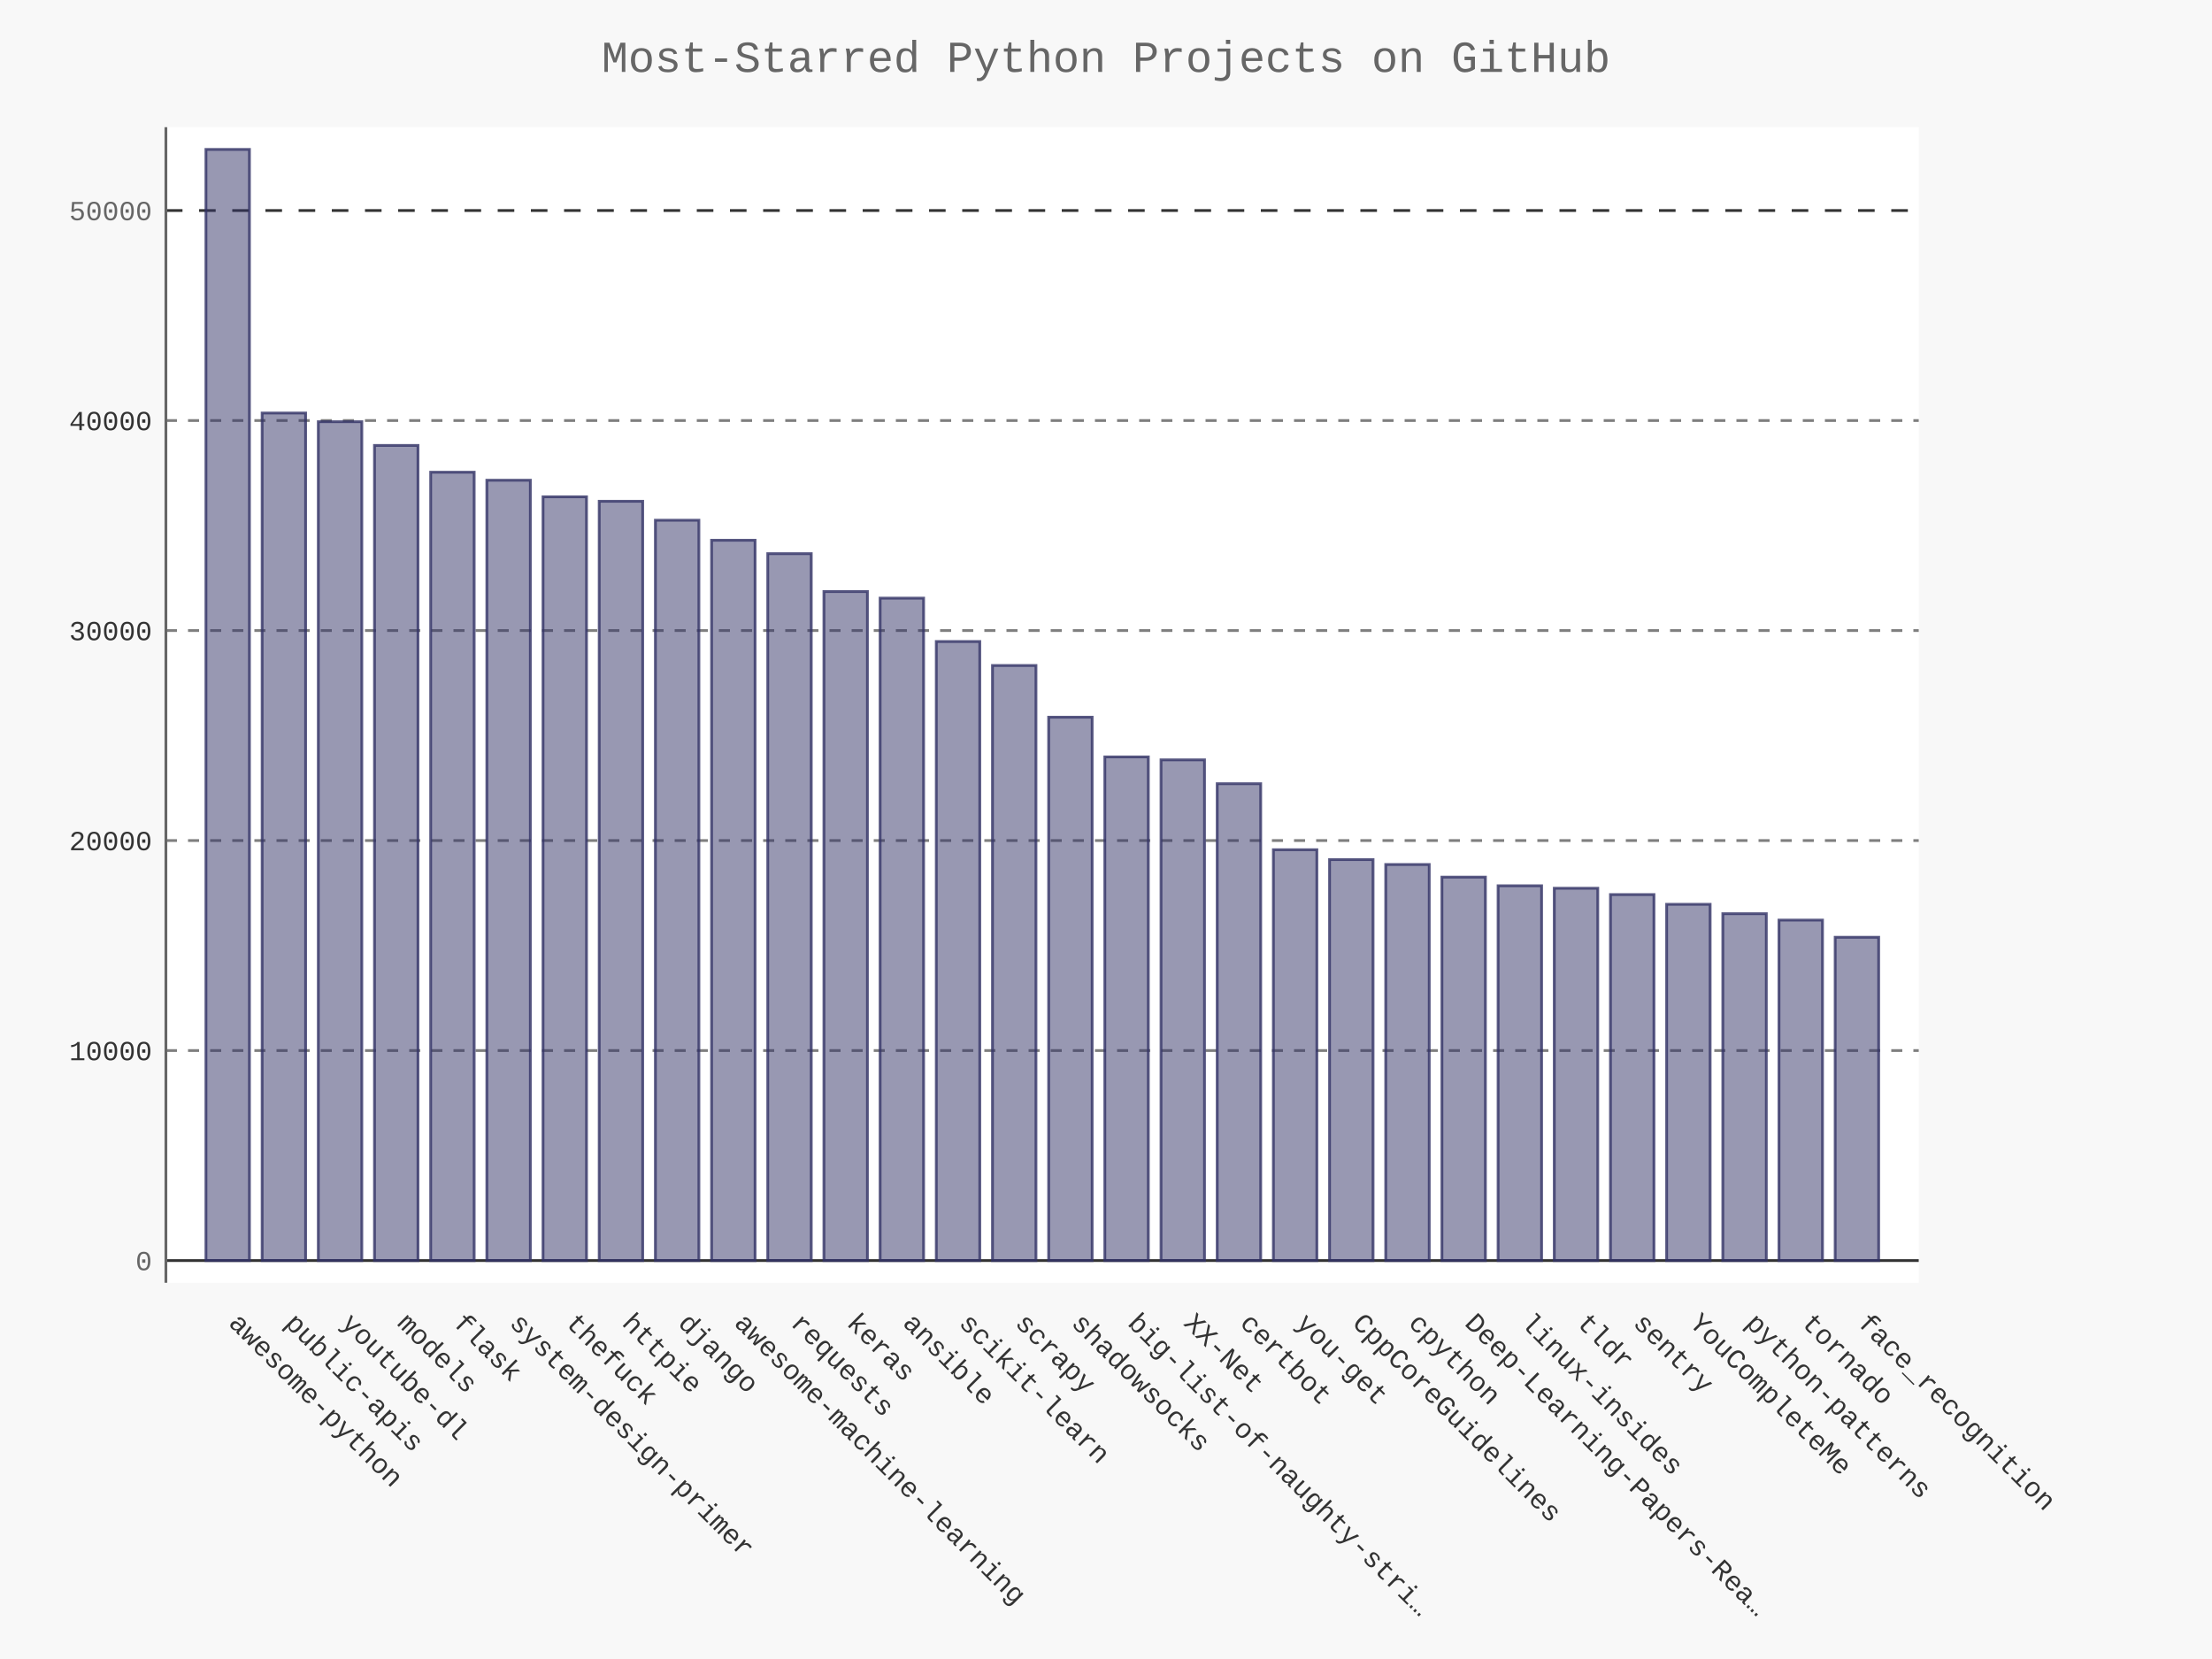
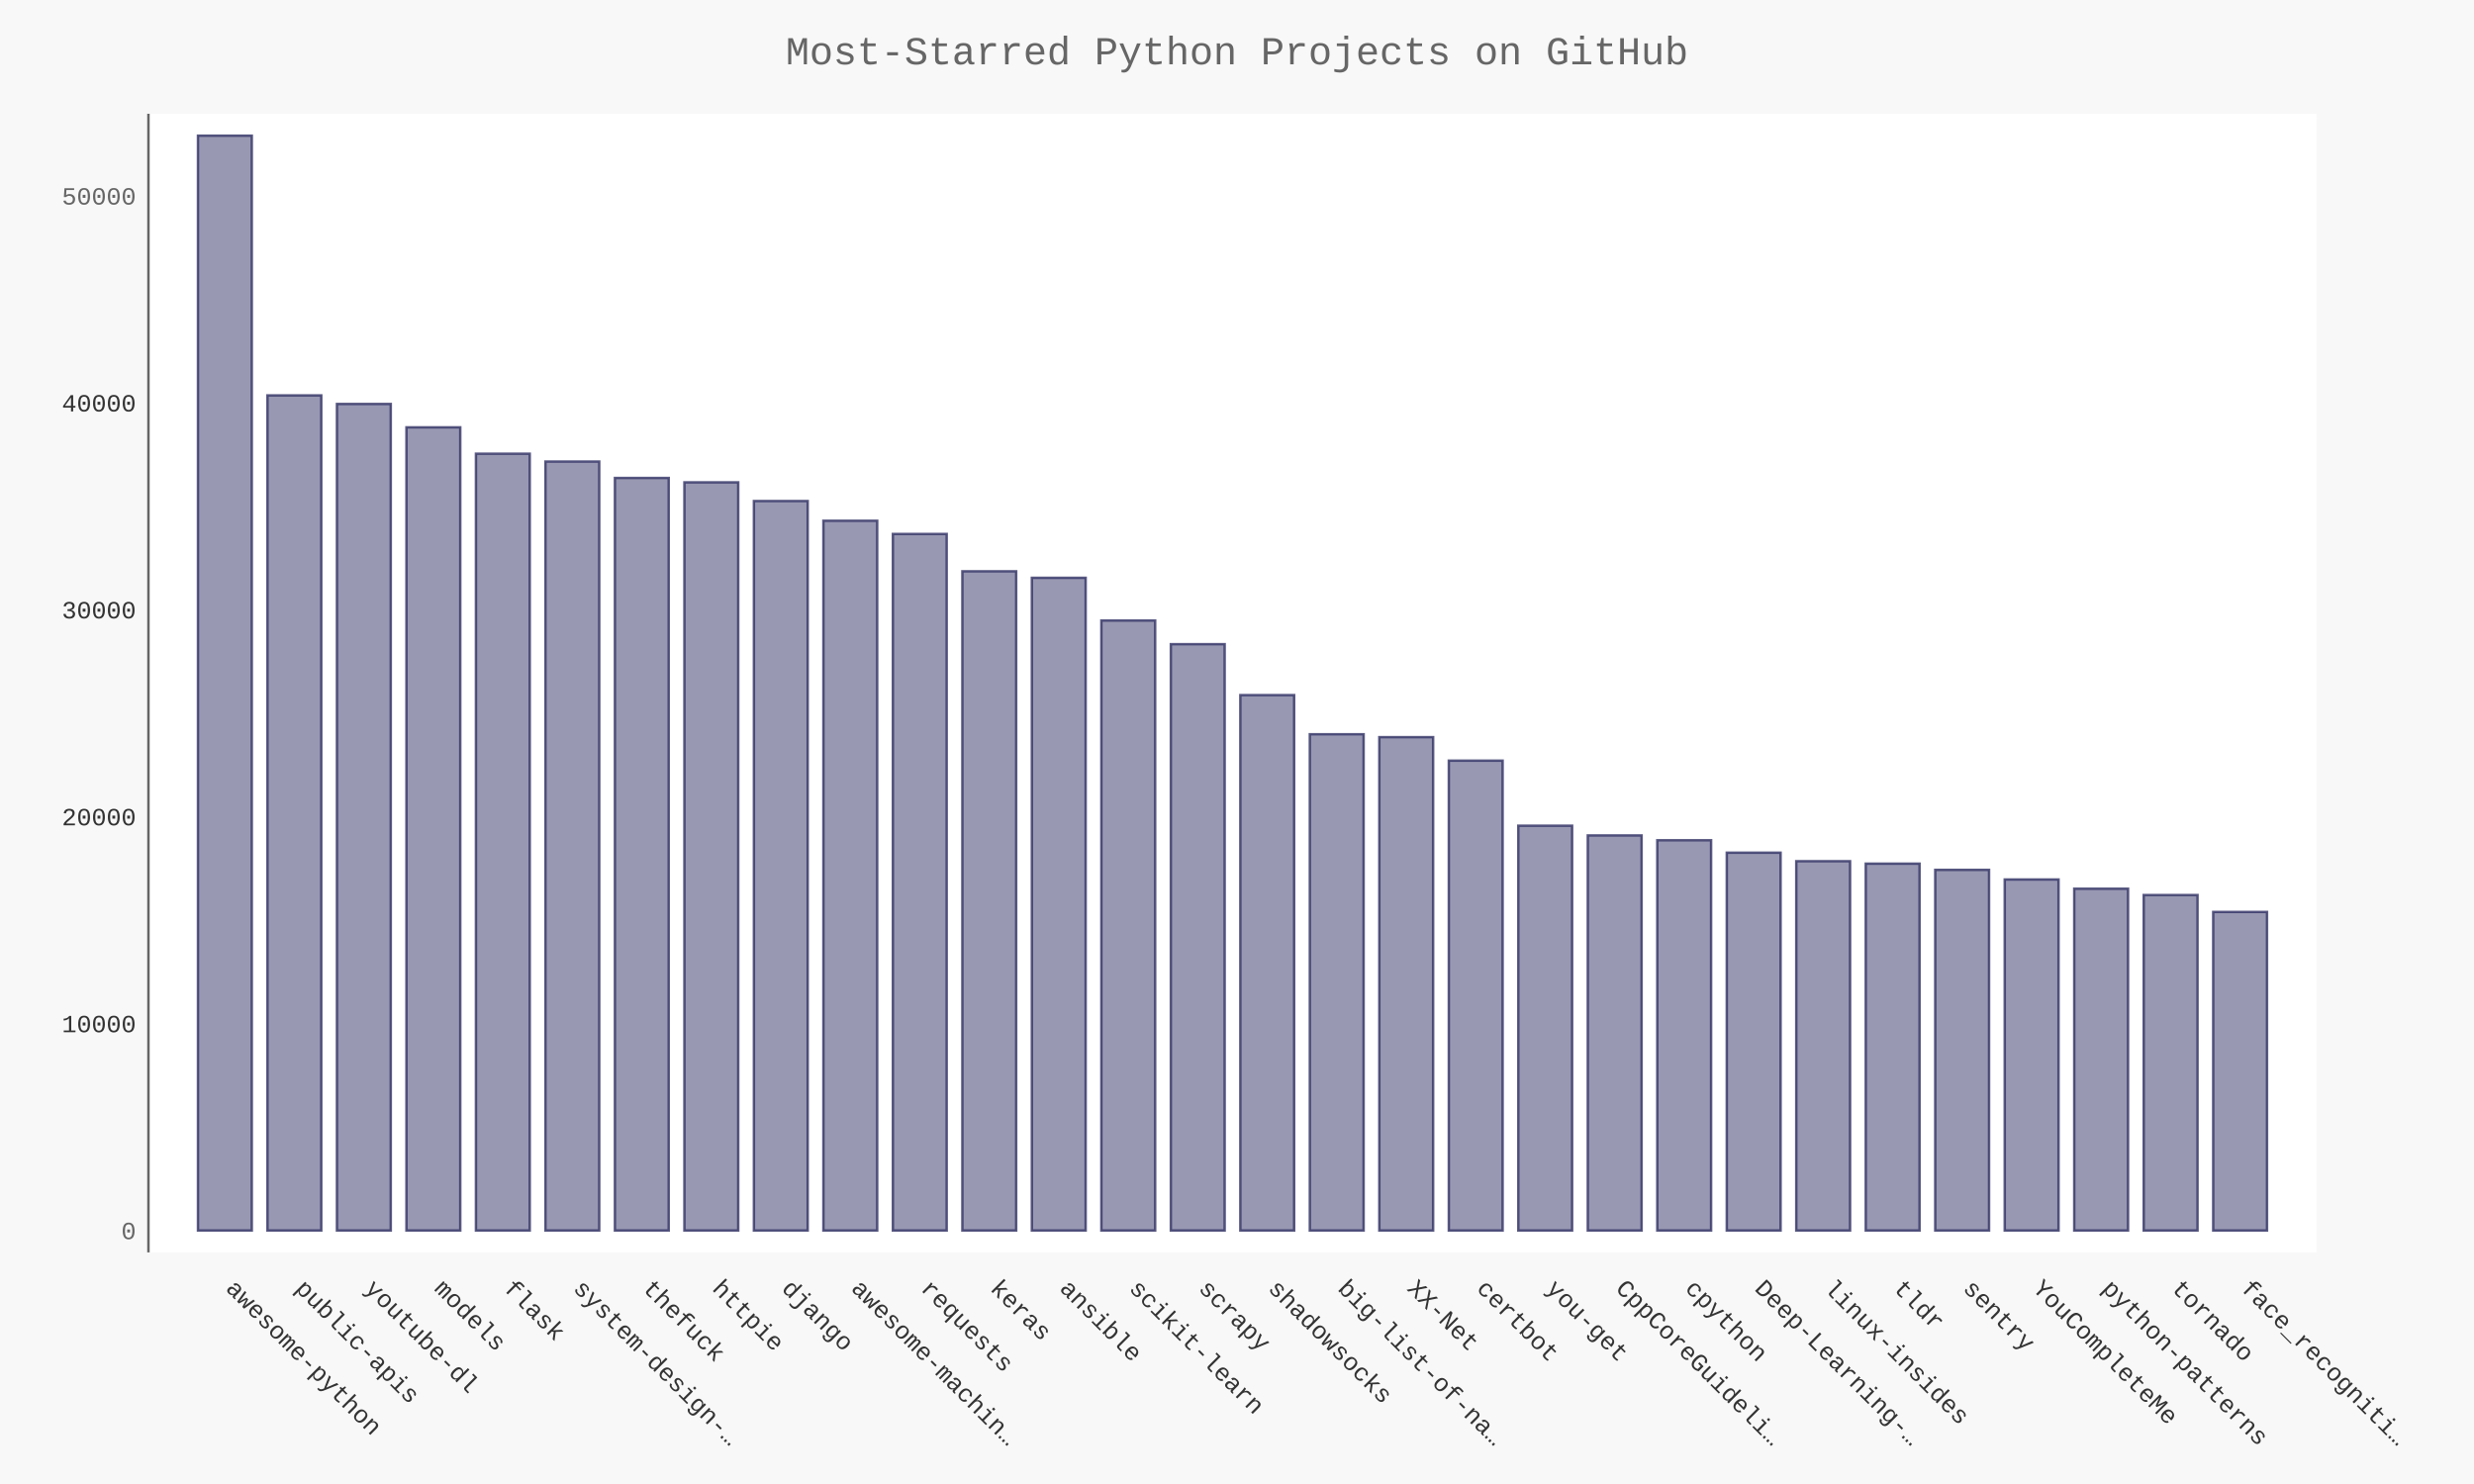
- <svg xmlns="http://www.w3.org/2000/svg" id="chart-bf0517e0-2f0f-4b9e-8b47-0c73efdfda86" class="pygal-chart" viewBox="0 0 800 600">
+ <svg xmlns="http://www.w3.org/2000/svg" id="chart-67d163b1-3306-4ac9-bd37-0bb6744b6de5" class="pygal-chart" viewBox="0 0 1000 600">
  <defs>
-     <style type="text/css">#chart-bf0517e0-2f0f-4b9e-8b47-0c73efdfda86{-webkit-user-select:none;-webkit-font-smoothing:antialiased;font-family:Consolas,"Liberation Mono",Menlo,Courier,monospace}#chart-bf0517e0-2f0f-4b9e-8b47-0c73efdfda86 .title{font-family:Consolas,"Liberation Mono",Menlo,Courier,monospace;font-size:16px}#chart-bf0517e0-2f0f-4b9e-8b47-0c73efdfda86 .legends .legend text{font-family:Consolas,"Liberation Mono",Menlo,Courier,monospace;font-size:14px}#chart-bf0517e0-2f0f-4b9e-8b47-0c73efdfda86 .axis text{font-family:Consolas,"Liberation Mono",Menlo,Courier,monospace;font-size:10px}#chart-bf0517e0-2f0f-4b9e-8b47-0c73efdfda86 .axis text.major{font-family:Consolas,"Liberation Mono",Menlo,Courier,monospace;font-size:10px}#chart-bf0517e0-2f0f-4b9e-8b47-0c73efdfda86 .text-overlay text.value{font-family:Consolas,"Liberation Mono",Menlo,Courier,monospace;font-size:16px}#chart-bf0517e0-2f0f-4b9e-8b47-0c73efdfda86 .text-overlay text.label{font-family:Consolas,"Liberation Mono",Menlo,Courier,monospace;font-size:10px}#chart-bf0517e0-2f0f-4b9e-8b47-0c73efdfda86 .tooltip{font-family:Consolas,"Liberation Mono",Menlo,Courier,monospace;font-size:14px}#chart-bf0517e0-2f0f-4b9e-8b47-0c73efdfda86 text.no_data{font-family:Consolas,"Liberation Mono",Menlo,Courier,monospace;font-size:64px}
- #chart-bf0517e0-2f0f-4b9e-8b47-0c73efdfda86{background-color:#f8f8f8}#chart-bf0517e0-2f0f-4b9e-8b47-0c73efdfda86 path,#chart-bf0517e0-2f0f-4b9e-8b47-0c73efdfda86 line,#chart-bf0517e0-2f0f-4b9e-8b47-0c73efdfda86 rect,#chart-bf0517e0-2f0f-4b9e-8b47-0c73efdfda86 circle{-webkit-transition:250ms ease-in;-moz-transition:250ms ease-in;transition:250ms ease-in}#chart-bf0517e0-2f0f-4b9e-8b47-0c73efdfda86 .graph &gt; .background{fill:#f8f8f8}#chart-bf0517e0-2f0f-4b9e-8b47-0c73efdfda86 .plot &gt; .background{fill:#ffffff}#chart-bf0517e0-2f0f-4b9e-8b47-0c73efdfda86 .graph{fill:#333}#chart-bf0517e0-2f0f-4b9e-8b47-0c73efdfda86 text.no_data{fill:#666}#chart-bf0517e0-2f0f-4b9e-8b47-0c73efdfda86 .title{fill:#666}#chart-bf0517e0-2f0f-4b9e-8b47-0c73efdfda86 .legends .legend text{fill:#333}#chart-bf0517e0-2f0f-4b9e-8b47-0c73efdfda86 .legends .legend:hover text{fill:#666}#chart-bf0517e0-2f0f-4b9e-8b47-0c73efdfda86 .axis .line{stroke:#666}#chart-bf0517e0-2f0f-4b9e-8b47-0c73efdfda86 .axis .guide.line{stroke:rgba(0,0,0,0.5)}#chart-bf0517e0-2f0f-4b9e-8b47-0c73efdfda86 .axis .major.line{stroke:#333}#chart-bf0517e0-2f0f-4b9e-8b47-0c73efdfda86 .axis text.major{fill:#666}#chart-bf0517e0-2f0f-4b9e-8b47-0c73efdfda86 .axis.y .guides:hover .guide.line,#chart-bf0517e0-2f0f-4b9e-8b47-0c73efdfda86 .line-graph .axis.x .guides:hover .guide.line,#chart-bf0517e0-2f0f-4b9e-8b47-0c73efdfda86 .stackedline-graph .axis.x .guides:hover .guide.line,#chart-bf0517e0-2f0f-4b9e-8b47-0c73efdfda86 .xy-graph .axis.x .guides:hover .guide.line{stroke:#666}#chart-bf0517e0-2f0f-4b9e-8b47-0c73efdfda86 .axis .guides:hover text{fill:#666}#chart-bf0517e0-2f0f-4b9e-8b47-0c73efdfda86 .reactive{fill-opacity:.5;stroke-opacity:.8}#chart-bf0517e0-2f0f-4b9e-8b47-0c73efdfda86 .ci{stroke:#333}#chart-bf0517e0-2f0f-4b9e-8b47-0c73efdfda86 .reactive.active,#chart-bf0517e0-2f0f-4b9e-8b47-0c73efdfda86 .active .reactive{fill-opacity:.9;stroke-opacity:.9;stroke-width:4}#chart-bf0517e0-2f0f-4b9e-8b47-0c73efdfda86 .ci .reactive.active{stroke-width:1.5}#chart-bf0517e0-2f0f-4b9e-8b47-0c73efdfda86 .series text{fill:#666}#chart-bf0517e0-2f0f-4b9e-8b47-0c73efdfda86 .tooltip rect{fill:#ffffff;stroke:#666;-webkit-transition:opacity 250ms ease-in;-moz-transition:opacity 250ms ease-in;transition:opacity 250ms ease-in}#chart-bf0517e0-2f0f-4b9e-8b47-0c73efdfda86 .tooltip .label{fill:#333}#chart-bf0517e0-2f0f-4b9e-8b47-0c73efdfda86 .tooltip .label{fill:#333}#chart-bf0517e0-2f0f-4b9e-8b47-0c73efdfda86 .tooltip .legend{font-size:.8em;fill:rgba(0,0,0,0.5)}#chart-bf0517e0-2f0f-4b9e-8b47-0c73efdfda86 .tooltip .x_label{font-size:.6em;fill:#666}#chart-bf0517e0-2f0f-4b9e-8b47-0c73efdfda86 .tooltip .xlink{font-size:.5em;text-decoration:underline}#chart-bf0517e0-2f0f-4b9e-8b47-0c73efdfda86 .tooltip .value{font-size:1.5em}#chart-bf0517e0-2f0f-4b9e-8b47-0c73efdfda86 .bound{font-size:.5em}#chart-bf0517e0-2f0f-4b9e-8b47-0c73efdfda86 .max-value{font-size:.75em;fill:rgba(0,0,0,0.5)}#chart-bf0517e0-2f0f-4b9e-8b47-0c73efdfda86 .map-element{fill:#ffffff;stroke:rgba(0,0,0,0.5) !important}#chart-bf0517e0-2f0f-4b9e-8b47-0c73efdfda86 .map-element .reactive{fill-opacity:inherit;stroke-opacity:inherit}#chart-bf0517e0-2f0f-4b9e-8b47-0c73efdfda86 .color-0,#chart-bf0517e0-2f0f-4b9e-8b47-0c73efdfda86 .color-0 a:visited{stroke:#333366;fill:#333366}#chart-bf0517e0-2f0f-4b9e-8b47-0c73efdfda86 .text-overlay .color-0 text{fill:black}
- #chart-bf0517e0-2f0f-4b9e-8b47-0c73efdfda86 text.no_data{text-anchor:middle}#chart-bf0517e0-2f0f-4b9e-8b47-0c73efdfda86 .guide.line{fill:none}#chart-bf0517e0-2f0f-4b9e-8b47-0c73efdfda86 .centered{text-anchor:middle}#chart-bf0517e0-2f0f-4b9e-8b47-0c73efdfda86 .title{text-anchor:middle}#chart-bf0517e0-2f0f-4b9e-8b47-0c73efdfda86 .legends .legend text{fill-opacity:1}#chart-bf0517e0-2f0f-4b9e-8b47-0c73efdfda86 .axis.x text{text-anchor:middle}#chart-bf0517e0-2f0f-4b9e-8b47-0c73efdfda86 .axis.x:not(.web) text[transform]{text-anchor:start}#chart-bf0517e0-2f0f-4b9e-8b47-0c73efdfda86 .axis.x:not(.web) text[transform].backwards{text-anchor:end}#chart-bf0517e0-2f0f-4b9e-8b47-0c73efdfda86 .axis.y text{text-anchor:end}#chart-bf0517e0-2f0f-4b9e-8b47-0c73efdfda86 .axis.y text[transform].backwards{text-anchor:start}#chart-bf0517e0-2f0f-4b9e-8b47-0c73efdfda86 .axis.y2 text{text-anchor:start}#chart-bf0517e0-2f0f-4b9e-8b47-0c73efdfda86 .axis.y2 text[transform].backwards{text-anchor:end}#chart-bf0517e0-2f0f-4b9e-8b47-0c73efdfda86 .axis .guide.line{stroke-dasharray:4,4}#chart-bf0517e0-2f0f-4b9e-8b47-0c73efdfda86 .axis .major.guide.line{stroke-dasharray:6,6}#chart-bf0517e0-2f0f-4b9e-8b47-0c73efdfda86 .horizontal .axis.y .guide.line,#chart-bf0517e0-2f0f-4b9e-8b47-0c73efdfda86 .horizontal .axis.y2 .guide.line,#chart-bf0517e0-2f0f-4b9e-8b47-0c73efdfda86 .vertical .axis.x .guide.line{opacity:0}#chart-bf0517e0-2f0f-4b9e-8b47-0c73efdfda86 .horizontal .axis.always_show .guide.line,#chart-bf0517e0-2f0f-4b9e-8b47-0c73efdfda86 .vertical .axis.always_show .guide.line{opacity:1 !important}#chart-bf0517e0-2f0f-4b9e-8b47-0c73efdfda86 .axis.y .guides:hover .guide.line,#chart-bf0517e0-2f0f-4b9e-8b47-0c73efdfda86 .axis.y2 .guides:hover .guide.line,#chart-bf0517e0-2f0f-4b9e-8b47-0c73efdfda86 .axis.x .guides:hover .guide.line{opacity:1}#chart-bf0517e0-2f0f-4b9e-8b47-0c73efdfda86 .axis .guides:hover text{opacity:1}#chart-bf0517e0-2f0f-4b9e-8b47-0c73efdfda86 .nofill{fill:none}#chart-bf0517e0-2f0f-4b9e-8b47-0c73efdfda86 .subtle-fill{fill-opacity:.2}#chart-bf0517e0-2f0f-4b9e-8b47-0c73efdfda86 .dot{stroke-width:1px;fill-opacity:1}#chart-bf0517e0-2f0f-4b9e-8b47-0c73efdfda86 .dot.active{stroke-width:5px}#chart-bf0517e0-2f0f-4b9e-8b47-0c73efdfda86 .dot.negative{fill:transparent}#chart-bf0517e0-2f0f-4b9e-8b47-0c73efdfda86 text,#chart-bf0517e0-2f0f-4b9e-8b47-0c73efdfda86 tspan{stroke:none !important}#chart-bf0517e0-2f0f-4b9e-8b47-0c73efdfda86 .series text.active{opacity:1}#chart-bf0517e0-2f0f-4b9e-8b47-0c73efdfda86 .tooltip rect{fill-opacity:.95;stroke-width:.5}#chart-bf0517e0-2f0f-4b9e-8b47-0c73efdfda86 .tooltip text{fill-opacity:1}#chart-bf0517e0-2f0f-4b9e-8b47-0c73efdfda86 .showable{visibility:hidden}#chart-bf0517e0-2f0f-4b9e-8b47-0c73efdfda86 .showable.shown{visibility:visible}#chart-bf0517e0-2f0f-4b9e-8b47-0c73efdfda86 .gauge-background{fill:rgba(229,229,229,1);stroke:none}#chart-bf0517e0-2f0f-4b9e-8b47-0c73efdfda86 .bg-lines{stroke:#f8f8f8;stroke-width:2px}</style>
+     <style type="text/css">#chart-67d163b1-3306-4ac9-bd37-0bb6744b6de5{-webkit-user-select:none;-webkit-font-smoothing:antialiased;font-family:Consolas,"Liberation Mono",Menlo,Courier,monospace}#chart-67d163b1-3306-4ac9-bd37-0bb6744b6de5 .title{font-family:Consolas,"Liberation Mono",Menlo,Courier,monospace;font-size:16px}#chart-67d163b1-3306-4ac9-bd37-0bb6744b6de5 .legends .legend text{font-family:Consolas,"Liberation Mono",Menlo,Courier,monospace;font-size:14px}#chart-67d163b1-3306-4ac9-bd37-0bb6744b6de5 .axis text{font-family:Consolas,"Liberation Mono",Menlo,Courier,monospace;font-size:10px}#chart-67d163b1-3306-4ac9-bd37-0bb6744b6de5 .axis text.major{font-family:Consolas,"Liberation Mono",Menlo,Courier,monospace;font-size:10px}#chart-67d163b1-3306-4ac9-bd37-0bb6744b6de5 .text-overlay text.value{font-family:Consolas,"Liberation Mono",Menlo,Courier,monospace;font-size:16px}#chart-67d163b1-3306-4ac9-bd37-0bb6744b6de5 .text-overlay text.label{font-family:Consolas,"Liberation Mono",Menlo,Courier,monospace;font-size:10px}#chart-67d163b1-3306-4ac9-bd37-0bb6744b6de5 .tooltip{font-family:Consolas,"Liberation Mono",Menlo,Courier,monospace;font-size:14px}#chart-67d163b1-3306-4ac9-bd37-0bb6744b6de5 text.no_data{font-family:Consolas,"Liberation Mono",Menlo,Courier,monospace;font-size:64px}
+ #chart-67d163b1-3306-4ac9-bd37-0bb6744b6de5{background-color:#f8f8f8}#chart-67d163b1-3306-4ac9-bd37-0bb6744b6de5 path,#chart-67d163b1-3306-4ac9-bd37-0bb6744b6de5 line,#chart-67d163b1-3306-4ac9-bd37-0bb6744b6de5 rect,#chart-67d163b1-3306-4ac9-bd37-0bb6744b6de5 circle{-webkit-transition:250ms ease-in;-moz-transition:250ms ease-in;transition:250ms ease-in}#chart-67d163b1-3306-4ac9-bd37-0bb6744b6de5 .graph &gt; .background{fill:#f8f8f8}#chart-67d163b1-3306-4ac9-bd37-0bb6744b6de5 .plot &gt; .background{fill:#ffffff}#chart-67d163b1-3306-4ac9-bd37-0bb6744b6de5 .graph{fill:#333}#chart-67d163b1-3306-4ac9-bd37-0bb6744b6de5 text.no_data{fill:#666}#chart-67d163b1-3306-4ac9-bd37-0bb6744b6de5 .title{fill:#666}#chart-67d163b1-3306-4ac9-bd37-0bb6744b6de5 .legends .legend text{fill:#333}#chart-67d163b1-3306-4ac9-bd37-0bb6744b6de5 .legends .legend:hover text{fill:#666}#chart-67d163b1-3306-4ac9-bd37-0bb6744b6de5 .axis .line{stroke:#666}#chart-67d163b1-3306-4ac9-bd37-0bb6744b6de5 .axis .guide.line{stroke:rgba(0,0,0,0.5)}#chart-67d163b1-3306-4ac9-bd37-0bb6744b6de5 .axis .major.line{stroke:#333}#chart-67d163b1-3306-4ac9-bd37-0bb6744b6de5 .axis text.major{fill:#666}#chart-67d163b1-3306-4ac9-bd37-0bb6744b6de5 .axis.y .guides:hover .guide.line,#chart-67d163b1-3306-4ac9-bd37-0bb6744b6de5 .line-graph .axis.x .guides:hover .guide.line,#chart-67d163b1-3306-4ac9-bd37-0bb6744b6de5 .stackedline-graph .axis.x .guides:hover .guide.line,#chart-67d163b1-3306-4ac9-bd37-0bb6744b6de5 .xy-graph .axis.x .guides:hover .guide.line{stroke:#666}#chart-67d163b1-3306-4ac9-bd37-0bb6744b6de5 .axis .guides:hover text{fill:#666}#chart-67d163b1-3306-4ac9-bd37-0bb6744b6de5 .reactive{fill-opacity:.5;stroke-opacity:.8}#chart-67d163b1-3306-4ac9-bd37-0bb6744b6de5 .ci{stroke:#333}#chart-67d163b1-3306-4ac9-bd37-0bb6744b6de5 .reactive.active,#chart-67d163b1-3306-4ac9-bd37-0bb6744b6de5 .active .reactive{fill-opacity:.9;stroke-opacity:.9;stroke-width:4}#chart-67d163b1-3306-4ac9-bd37-0bb6744b6de5 .ci .reactive.active{stroke-width:1.5}#chart-67d163b1-3306-4ac9-bd37-0bb6744b6de5 .series text{fill:#666}#chart-67d163b1-3306-4ac9-bd37-0bb6744b6de5 .tooltip rect{fill:#ffffff;stroke:#666;-webkit-transition:opacity 250ms ease-in;-moz-transition:opacity 250ms ease-in;transition:opacity 250ms ease-in}#chart-67d163b1-3306-4ac9-bd37-0bb6744b6de5 .tooltip .label{fill:#333}#chart-67d163b1-3306-4ac9-bd37-0bb6744b6de5 .tooltip .label{fill:#333}#chart-67d163b1-3306-4ac9-bd37-0bb6744b6de5 .tooltip .legend{font-size:.8em;fill:rgba(0,0,0,0.5)}#chart-67d163b1-3306-4ac9-bd37-0bb6744b6de5 .tooltip .x_label{font-size:.6em;fill:#666}#chart-67d163b1-3306-4ac9-bd37-0bb6744b6de5 .tooltip .xlink{font-size:.5em;text-decoration:underline}#chart-67d163b1-3306-4ac9-bd37-0bb6744b6de5 .tooltip .value{font-size:1.5em}#chart-67d163b1-3306-4ac9-bd37-0bb6744b6de5 .bound{font-size:.5em}#chart-67d163b1-3306-4ac9-bd37-0bb6744b6de5 .max-value{font-size:.75em;fill:rgba(0,0,0,0.5)}#chart-67d163b1-3306-4ac9-bd37-0bb6744b6de5 .map-element{fill:#ffffff;stroke:rgba(0,0,0,0.5) !important}#chart-67d163b1-3306-4ac9-bd37-0bb6744b6de5 .map-element .reactive{fill-opacity:inherit;stroke-opacity:inherit}#chart-67d163b1-3306-4ac9-bd37-0bb6744b6de5 .color-0,#chart-67d163b1-3306-4ac9-bd37-0bb6744b6de5 .color-0 a:visited{stroke:#333366;fill:#333366}#chart-67d163b1-3306-4ac9-bd37-0bb6744b6de5 .text-overlay .color-0 text{fill:black}
+ #chart-67d163b1-3306-4ac9-bd37-0bb6744b6de5 text.no_data{text-anchor:middle}#chart-67d163b1-3306-4ac9-bd37-0bb6744b6de5 .guide.line{fill:none}#chart-67d163b1-3306-4ac9-bd37-0bb6744b6de5 .centered{text-anchor:middle}#chart-67d163b1-3306-4ac9-bd37-0bb6744b6de5 .title{text-anchor:middle}#chart-67d163b1-3306-4ac9-bd37-0bb6744b6de5 .legends .legend text{fill-opacity:1}#chart-67d163b1-3306-4ac9-bd37-0bb6744b6de5 .axis.x text{text-anchor:middle}#chart-67d163b1-3306-4ac9-bd37-0bb6744b6de5 .axis.x:not(.web) text[transform]{text-anchor:start}#chart-67d163b1-3306-4ac9-bd37-0bb6744b6de5 .axis.x:not(.web) text[transform].backwards{text-anchor:end}#chart-67d163b1-3306-4ac9-bd37-0bb6744b6de5 .axis.y text{text-anchor:end}#chart-67d163b1-3306-4ac9-bd37-0bb6744b6de5 .axis.y text[transform].backwards{text-anchor:start}#chart-67d163b1-3306-4ac9-bd37-0bb6744b6de5 .axis.y2 text{text-anchor:start}#chart-67d163b1-3306-4ac9-bd37-0bb6744b6de5 .axis.y2 text[transform].backwards{text-anchor:end}#chart-67d163b1-3306-4ac9-bd37-0bb6744b6de5 .axis .guide.line{stroke-dasharray:4,4}#chart-67d163b1-3306-4ac9-bd37-0bb6744b6de5 .axis .major.guide.line{stroke-dasharray:6,6}#chart-67d163b1-3306-4ac9-bd37-0bb6744b6de5 .horizontal .axis.y .guide.line,#chart-67d163b1-3306-4ac9-bd37-0bb6744b6de5 .horizontal .axis.y2 .guide.line,#chart-67d163b1-3306-4ac9-bd37-0bb6744b6de5 .vertical .axis.x .guide.line{opacity:0}#chart-67d163b1-3306-4ac9-bd37-0bb6744b6de5 .horizontal .axis.always_show .guide.line,#chart-67d163b1-3306-4ac9-bd37-0bb6744b6de5 .vertical .axis.always_show .guide.line{opacity:1 !important}#chart-67d163b1-3306-4ac9-bd37-0bb6744b6de5 .axis.y .guides:hover .guide.line,#chart-67d163b1-3306-4ac9-bd37-0bb6744b6de5 .axis.y2 .guides:hover .guide.line,#chart-67d163b1-3306-4ac9-bd37-0bb6744b6de5 .axis.x .guides:hover .guide.line{opacity:1}#chart-67d163b1-3306-4ac9-bd37-0bb6744b6de5 .axis .guides:hover text{opacity:1}#chart-67d163b1-3306-4ac9-bd37-0bb6744b6de5 .nofill{fill:none}#chart-67d163b1-3306-4ac9-bd37-0bb6744b6de5 .subtle-fill{fill-opacity:.2}#chart-67d163b1-3306-4ac9-bd37-0bb6744b6de5 .dot{stroke-width:1px;fill-opacity:1}#chart-67d163b1-3306-4ac9-bd37-0bb6744b6de5 .dot.active{stroke-width:5px}#chart-67d163b1-3306-4ac9-bd37-0bb6744b6de5 .dot.negative{fill:transparent}#chart-67d163b1-3306-4ac9-bd37-0bb6744b6de5 text,#chart-67d163b1-3306-4ac9-bd37-0bb6744b6de5 tspan{stroke:none !important}#chart-67d163b1-3306-4ac9-bd37-0bb6744b6de5 .series text.active{opacity:1}#chart-67d163b1-3306-4ac9-bd37-0bb6744b6de5 .tooltip rect{fill-opacity:.95;stroke-width:.5}#chart-67d163b1-3306-4ac9-bd37-0bb6744b6de5 .tooltip text{fill-opacity:1}#chart-67d163b1-3306-4ac9-bd37-0bb6744b6de5 .showable{visibility:hidden}#chart-67d163b1-3306-4ac9-bd37-0bb6744b6de5 .showable.shown{visibility:visible}#chart-67d163b1-3306-4ac9-bd37-0bb6744b6de5 .gauge-background{fill:rgba(229,229,229,1);stroke:none}#chart-67d163b1-3306-4ac9-bd37-0bb6744b6de5 .bg-lines{stroke:#f8f8f8;stroke-width:2px}</style>
  </defs>
  <g class="graph bar-graph vertical">
-     <rect class="background" height="600" width="800" x="0" y="0" />
+     <rect class="background" height="600" width="1000" x="0" y="0" />
    <g class="plot" transform="translate(60, 46)">
-       <rect class="background" height="417.934" width="633.934" x="0" y="0" />
-       <g class="axis y always_show">
-         <g class="guides">
-           <path class="axis major line" d="M0 409.897 h633.934" />
-           <text class="major" x="-5" y="413.397">0</text>
-         </g>
-         <g class="guides">
-           <path class="guide line" d="M0 333.945 h633.934" />
-           <text class="" x="-5" y="337.445">10000</text>
-         </g>
-         <g class="guides">
-           <path class="guide line" d="M0 257.994 h633.934" />
-           <text class="" x="-5" y="261.494">20000</text>
-         </g>
-         <g class="guides">
-           <path class="guide line" d="M0 182.042 h633.934" />
-           <text class="" x="-5" y="185.542">30000</text>
-         </g>
-         <g class="guides">
-           <path class="guide line" d="M0 106.091 h633.934" />
-           <text class="" x="-5" y="109.591">40000</text>
-         </g>
-         <g class="guides">
-           <path class="major guide line" d="M0 30.139 h633.934" />
-           <text class="major" x="-5" y="33.639">50000</text>
+       <rect class="background" height="460.36" width="876.36" x="0" y="0" />
+       <g class="axis y">
+         <g class="guides">
+           <text class="major" x="-5" y="455.007">0</text>
+         </g>
+         <g class="guides">
+           <text class="" x="-5" y="371.346">10000</text>
+         </g>
+         <g class="guides">
+           <text class="" x="-5" y="287.684">20000</text>
+         </g>
+         <g class="guides">
+           <text class="" x="-5" y="204.022">30000</text>
+         </g>
+         <g class="guides">
+           <text class="" x="-5" y="120.36">40000</text>
+         </g>
+         <g class="guides">
+           <text class="major" x="-5" y="36.699">50000</text>
        </g>
      </g>
      <g class="axis x">
-         <path class="line" d="M0 0 v417.934" />
-         <g class="guides">
-           <path class="guide line" d="M22.35 0 v417.934" />
-           <text class="" x="22.35" y="432.934" transform="rotate(45 22.35024 432.934)">awesome-python</text>
-         </g>
-         <g class="guides">
-           <path class="guide line" d="M42.669 0 v417.934" />
-           <text class="" x="42.669" y="432.934" transform="rotate(45 42.66863 432.934)">public-apis</text>
-         </g>
-         <g class="guides">
-           <path class="guide line" d="M62.987 0 v417.934" />
-           <text class="" x="62.987" y="432.934" transform="rotate(45 62.98703 432.934)">youtube-dl</text>
-         </g>
-         <g class="guides">
-           <path class="guide line" d="M83.305 0 v417.934" />
-           <text class="" x="83.305" y="432.934" transform="rotate(45 83.30543 432.934)">models</text>
-         </g>
-         <g class="guides">
-           <path class="guide line" d="M103.624 0 v417.934" />
-           <text class="" x="103.624" y="432.934" transform="rotate(45 103.6238 432.934)">flask</text>
-         </g>
-         <g class="guides">
-           <path class="guide line" d="M123.942 0 v417.934" />
-           <text class="" x="123.942" y="432.934" transform="rotate(45 123.9422 432.934)">system-design-primer</text>
-         </g>
-         <g class="guides">
-           <path class="guide line" d="M144.261 0 v417.934" />
-           <text class="" x="144.261" y="432.934" transform="rotate(45 144.2606 432.934)">thefuck</text>
-         </g>
-         <g class="guides">
-           <path class="guide line" d="M164.579 0 v417.934" />
-           <text class="" x="164.579" y="432.934" transform="rotate(45 164.579 432.934)">httpie</text>
-         </g>
-         <g class="guides">
-           <path class="guide line" d="M184.897 0 v417.934" />
-           <text class="" x="184.897" y="432.934" transform="rotate(45 184.8974 432.934)">django</text>
-         </g>
-         <g class="guides">
-           <path class="guide line" d="M205.216 0 v417.934" />
-           <text class="" x="205.216" y="432.934" transform="rotate(45 205.2158 432.934)">awesome-machine-learning</text>
-         </g>
-         <g class="guides">
-           <path class="guide line" d="M225.534 0 v417.934" />
-           <text class="" x="225.534" y="432.934" transform="rotate(45 225.5342 432.934)">requests</text>
-         </g>
-         <g class="guides">
-           <path class="guide line" d="M245.853 0 v417.934" />
-           <text class="" x="245.853" y="432.934" transform="rotate(45 245.8526 432.934)">keras</text>
-         </g>
-         <g class="guides">
-           <path class="guide line" d="M266.171 0 v417.934" />
-           <text class="" x="266.171" y="432.934" transform="rotate(45 266.171 432.934)">ansible</text>
-         </g>
-         <g class="guides">
-           <path class="guide line" d="M286.489 0 v417.934" />
-           <text class="" x="286.489" y="432.934" transform="rotate(45 286.4894 432.934)">scikit-learn</text>
-         </g>
-         <g class="guides">
-           <path class="guide line" d="M306.808 0 v417.934" />
-           <text class="" x="306.808" y="432.934" transform="rotate(45 306.8078 432.934)">scrapy</text>
-         </g>
-         <g class="guides">
-           <path class="guide line" d="M327.126 0 v417.934" />
-           <text class="" x="327.126" y="432.934" transform="rotate(45 327.1262 432.934)">shadowsocks</text>
-         </g>
-         <g class="guides">
-           <path class="guide line" d="M347.445 0 v417.934" />
-           <text class="" x="347.445" y="432.934" transform="rotate(45 347.4446 432.934)">big-list-of-naughty-stri…</text>
-         </g>
-         <g class="guides">
-           <path class="guide line" d="M367.763 0 v417.934" />
-           <text class="" x="367.763" y="432.934" transform="rotate(45 367.763 432.934)">XX-Net</text>
-         </g>
-         <g class="guides">
-           <path class="guide line" d="M388.081 0 v417.934" />
-           <text class="" x="388.081" y="432.934" transform="rotate(45 388.0814 432.934)">certbot</text>
-         </g>
-         <g class="guides">
-           <path class="guide line" d="M408.4 0 v417.934" />
-           <text class="" x="408.4" y="432.934" transform="rotate(45 408.3998 432.934)">you-get</text>
-         </g>
-         <g class="guides">
-           <path class="guide line" d="M428.718 0 v417.934" />
-           <text class="" x="428.718" y="432.934" transform="rotate(45 428.7182 432.934)">CppCoreGuidelines</text>
-         </g>
-         <g class="guides">
-           <path class="guide line" d="M449.037 0 v417.934" />
-           <text class="" x="449.037" y="432.934" transform="rotate(45 449.0366 432.934)">cpython</text>
-         </g>
-         <g class="guides">
-           <path class="guide line" d="M469.355 0 v417.934" />
-           <text class="" x="469.355" y="432.934" transform="rotate(45 469.355 432.934)">Deep-Learning-Papers-Rea…</text>
-         </g>
-         <g class="guides">
-           <path class="guide line" d="M489.673 0 v417.934" />
-           <text class="" x="489.673" y="432.934" transform="rotate(45 489.6734 432.934)">linux-insides</text>
-         </g>
-         <g class="guides">
-           <path class="guide line" d="M509.992 0 v417.934" />
-           <text class="" x="509.992" y="432.934" transform="rotate(45 509.9918 432.934)">tldr</text>
-         </g>
-         <g class="guides">
-           <path class="guide line" d="M530.31 0 v417.934" />
-           <text class="" x="530.31" y="432.934" transform="rotate(45 530.3102 432.934)">sentry</text>
-         </g>
-         <g class="guides">
-           <path class="guide line" d="M550.629 0 v417.934" />
-           <text class="" x="550.629" y="432.934" transform="rotate(45 550.6286 432.934)">YouCompleteMe</text>
-         </g>
-         <g class="guides">
-           <path class="guide line" d="M570.947 0 v417.934" />
-           <text class="" x="570.947" y="432.934" transform="rotate(45 570.947 432.934)">python-patterns</text>
-         </g>
-         <g class="guides">
-           <path class="guide line" d="M591.265 0 v417.934" />
-           <text class="" x="591.265" y="432.934" transform="rotate(45 591.2653 432.934)">tornado</text>
-         </g>
-         <g class="guides">
-           <path class="guide line" d="M611.584 0 v417.934" />
-           <text class="" x="611.584" y="432.934" transform="rotate(45 611.5837 432.934)">face_recognition</text>
+         <path class="line" d="M0 0 v460.36" />
+         <g class="guides">
+           <path class="guide line" d="M30.897 0 v460.36" />
+           <text class="" x="30.897" y="475.36" transform="rotate(45 30.89732 475.3604)">awesome-python</text>
+         </g>
+         <g class="guides">
+           <path class="guide line" d="M58.986 0 v460.36" />
+           <text class="" x="58.986" y="475.36" transform="rotate(45 58.9858 475.3604)">public-apis</text>
+         </g>
+         <g class="guides">
+           <path class="guide line" d="M87.074 0 v460.36" />
+           <text class="" x="87.074" y="475.36" transform="rotate(45 87.07427 475.3604)">youtube-dl</text>
+         </g>
+         <g class="guides">
+           <path class="guide line" d="M115.163 0 v460.36" />
+           <text class="" x="115.163" y="475.36" transform="rotate(45 115.1627 475.3604)">models</text>
+         </g>
+         <g class="guides">
+           <path class="guide line" d="M143.251 0 v460.36" />
+           <text class="" x="143.251" y="475.36" transform="rotate(45 143.2512 475.3604)">flask</text>
+         </g>
+         <g class="guides">
+           <path class="guide line" d="M171.34 0 v460.36" />
+           <text class="" x="171.34" y="475.36" transform="rotate(45 171.3397 475.3604)">system-design-…</text>
+         </g>
+         <g class="guides">
+           <path class="guide line" d="M199.428 0 v460.36" />
+           <text class="" x="199.428" y="475.36" transform="rotate(45 199.4282 475.3604)">thefuck</text>
+         </g>
+         <g class="guides">
+           <path class="guide line" d="M227.517 0 v460.36" />
+           <text class="" x="227.517" y="475.36" transform="rotate(45 227.5166 475.3604)">httpie</text>
+         </g>
+         <g class="guides">
+           <path class="guide line" d="M255.605 0 v460.36" />
+           <text class="" x="255.605" y="475.36" transform="rotate(45 255.6051 475.3604)">django</text>
+         </g>
+         <g class="guides">
+           <path class="guide line" d="M283.694 0 v460.36" />
+           <text class="" x="283.694" y="475.36" transform="rotate(45 283.6936 475.3604)">awesome-machin…</text>
+         </g>
+         <g class="guides">
+           <path class="guide line" d="M311.782 0 v460.36" />
+           <text class="" x="311.782" y="475.36" transform="rotate(45 311.7821 475.3604)">requests</text>
+         </g>
+         <g class="guides">
+           <path class="guide line" d="M339.871 0 v460.36" />
+           <text class="" x="339.871" y="475.36" transform="rotate(45 339.8705 475.3604)">keras</text>
+         </g>
+         <g class="guides">
+           <path class="guide line" d="M367.959 0 v460.36" />
+           <text class="" x="367.959" y="475.36" transform="rotate(45 367.959 475.3604)">ansible</text>
+         </g>
+         <g class="guides">
+           <path class="guide line" d="M396.047 0 v460.36" />
+           <text class="" x="396.047" y="475.36" transform="rotate(45 396.0475 475.3604)">scikit-learn</text>
+         </g>
+         <g class="guides">
+           <path class="guide line" d="M424.136 0 v460.36" />
+           <text class="" x="424.136" y="475.36" transform="rotate(45 424.136 475.3604)">scrapy</text>
+         </g>
+         <g class="guides">
+           <path class="guide line" d="M452.224 0 v460.36" />
+           <text class="" x="452.224" y="475.36" transform="rotate(45 452.2244 475.3604)">shadowsocks</text>
+         </g>
+         <g class="guides">
+           <path class="guide line" d="M480.313 0 v460.36" />
+           <text class="" x="480.313" y="475.36" transform="rotate(45 480.3129 475.3604)">big-list-of-na…</text>
+         </g>
+         <g class="guides">
+           <path class="guide line" d="M508.401 0 v460.36" />
+           <text class="" x="508.401" y="475.36" transform="rotate(45 508.4014 475.3604)">XX-Net</text>
+         </g>
+         <g class="guides">
+           <path class="guide line" d="M536.49 0 v460.36" />
+           <text class="" x="536.49" y="475.36" transform="rotate(45 536.4899 475.3604)">certbot</text>
+         </g>
+         <g class="guides">
+           <path class="guide line" d="M564.578 0 v460.36" />
+           <text class="" x="564.578" y="475.36" transform="rotate(45 564.5783 475.3604)">you-get</text>
+         </g>
+         <g class="guides">
+           <path class="guide line" d="M592.667 0 v460.36" />
+           <text class="" x="592.667" y="475.36" transform="rotate(45 592.6668 475.3604)">CppCoreGuideli…</text>
+         </g>
+         <g class="guides">
+           <path class="guide line" d="M620.755 0 v460.36" />
+           <text class="" x="620.755" y="475.36" transform="rotate(45 620.7553 475.3604)">cpython</text>
+         </g>
+         <g class="guides">
+           <path class="guide line" d="M648.844 0 v460.36" />
+           <text class="" x="648.844" y="475.36" transform="rotate(45 648.8438 475.3604)">Deep-Learning-…</text>
+         </g>
+         <g class="guides">
+           <path class="guide line" d="M676.932 0 v460.36" />
+           <text class="" x="676.932" y="475.36" transform="rotate(45 676.9322 475.3604)">linux-insides</text>
+         </g>
+         <g class="guides">
+           <path class="guide line" d="M705.021 0 v460.36" />
+           <text class="" x="705.021" y="475.36" transform="rotate(45 705.0207 475.3604)">tldr</text>
+         </g>
+         <g class="guides">
+           <path class="guide line" d="M733.109 0 v460.36" />
+           <text class="" x="733.109" y="475.36" transform="rotate(45 733.1092 475.3604)">sentry</text>
+         </g>
+         <g class="guides">
+           <path class="guide line" d="M761.198 0 v460.36" />
+           <text class="" x="761.198" y="475.36" transform="rotate(45 761.1976 475.3604)">YouCompleteMe</text>
+         </g>
+         <g class="guides">
+           <path class="guide line" d="M789.286 0 v460.36" />
+           <text class="" x="789.286" y="475.36" transform="rotate(45 789.2861 475.3604)">python-patterns</text>
+         </g>
+         <g class="guides">
+           <path class="guide line" d="M817.375 0 v460.36" />
+           <text class="" x="817.375" y="475.36" transform="rotate(45 817.3746 475.3604)">tornado</text>
+         </g>
+         <g class="guides">
+           <path class="guide line" d="M845.463 0 v460.36" />
+           <text class="" x="845.463" y="475.36" transform="rotate(45 845.4631 475.3604)">face_recogniti…</text>
        </g>
      </g>
      <g class="series serie-0 color-0">
        <g class="bars">
          <g class="bar">
-             <rect class="rect reactive tooltip-trigger" height="401.86" rx="0" ry="0" width="15.735" x="14.483" y="8.037" />
-           </g>
-           <g class="bar">
-             <rect class="rect reactive tooltip-trigger" height="306.518" rx="0" ry="0" width="15.735" x="34.801" y="103.379" />
-           </g>
-           <g class="bar">
-             <rect class="rect reactive tooltip-trigger" height="303.381" rx="0" ry="0" width="15.735" x="55.12" y="106.516" />
-           </g>
-           <g class="bar">
-             <rect class="rect reactive tooltip-trigger" height="294.806" rx="0" ry="0" width="15.735" x="75.438" y="115.091" />
-           </g>
-           <g class="bar">
-             <rect class="rect reactive tooltip-trigger" height="285.122" rx="0" ry="0" width="15.735" x="95.757" y="124.775" />
-           </g>
-           <g class="bar">
-             <rect class="rect reactive tooltip-trigger" height="282.221" rx="0" ry="0" width="15.735" x="116.075" y="127.676" />
-           </g>
-           <g class="bar">
-             <rect class="rect reactive tooltip-trigger" height="276.221" rx="0" ry="0" width="15.735" x="136.393" y="133.676" />
-           </g>
-           <g class="bar">
-             <rect class="rect reactive tooltip-trigger" height="274.61" rx="0" ry="0" width="15.735" x="156.712" y="135.286" />
-           </g>
-           <g class="bar">
-             <rect class="rect reactive tooltip-trigger" height="267.752" rx="0" ry="0" width="15.735" x="177.03" y="142.145" />
-           </g>
-           <g class="bar">
-             <rect class="rect reactive tooltip-trigger" height="260.514" rx="0" ry="0" width="15.735" x="197.349" y="149.383" />
-           </g>
-           <g class="bar">
-             <rect class="rect reactive tooltip-trigger" height="255.668" rx="0" ry="0" width="15.735" x="217.667" y="154.229" />
-           </g>
-           <g class="bar">
-             <rect class="rect reactive tooltip-trigger" height="241.959" rx="0" ry="0" width="15.735" x="237.985" y="167.938" />
-           </g>
-           <g class="bar">
-             <rect class="rect reactive tooltip-trigger" height="239.574" rx="0" ry="0" width="15.735" x="258.304" y="170.323" />
-           </g>
-           <g class="bar">
-             <rect class="rect reactive tooltip-trigger" height="223.89" rx="0" ry="0" width="15.735" x="278.622" y="186.007" />
-           </g>
-           <g class="bar">
-             <rect class="rect reactive tooltip-trigger" height="215.216" rx="0" ry="0" width="15.735" x="298.941" y="194.681" />
-           </g>
-           <g class="bar">
-             <rect class="rect reactive tooltip-trigger" height="196.517" rx="0" ry="0" width="15.735" x="319.259" y="213.38" />
-           </g>
-           <g class="bar">
-             <rect class="rect reactive tooltip-trigger" height="182.155" rx="0" ry="0" width="15.735" x="339.577" y="227.742" />
-           </g>
-           <g class="bar">
-             <rect class="rect reactive tooltip-trigger" height="181.091" rx="0" ry="0" width="15.735" x="359.896" y="228.806" />
-           </g>
-           <g class="bar">
-             <rect class="rect reactive tooltip-trigger" height="172.463" rx="0" ry="0" width="15.735" x="380.214" y="237.434" />
-           </g>
-           <g class="bar">
-             <rect class="rect reactive tooltip-trigger" height="148.584" rx="0" ry="0" width="15.735" x="400.532" y="261.313" />
-           </g>
-           <g class="bar">
-             <rect class="rect reactive tooltip-trigger" height="145.014" rx="0" ry="0" width="15.735" x="420.851" y="264.883" />
-           </g>
-           <g class="bar">
-             <rect class="rect reactive tooltip-trigger" height="143.245" rx="0" ry="0" width="15.735" x="441.169" y="266.652" />
-           </g>
-           <g class="bar">
-             <rect class="rect reactive tooltip-trigger" height="138.68" rx="0" ry="0" width="15.735" x="461.488" y="271.217" />
-           </g>
-           <g class="bar">
-             <rect class="rect reactive tooltip-trigger" height="135.551" rx="0" ry="0" width="15.735" x="481.806" y="274.346" />
-           </g>
-           <g class="bar">
-             <rect class="rect reactive tooltip-trigger" height="134.654" rx="0" ry="0" width="15.735" x="502.124" y="275.242" />
-           </g>
-           <g class="bar">
-             <rect class="rect reactive tooltip-trigger" height="132.368" rx="0" ry="0" width="15.735" x="522.443" y="277.528" />
-           </g>
-           <g class="bar">
-             <rect class="rect reactive tooltip-trigger" height="128.844" rx="0" ry="0" width="15.735" x="542.761" y="281.053" />
-           </g>
-           <g class="bar">
-             <rect class="rect reactive tooltip-trigger" height="125.449" rx="0" ry="0" width="15.735" x="563.08" y="284.448" />
-           </g>
-           <g class="bar">
-             <rect class="rect reactive tooltip-trigger" height="123.133" rx="0" ry="0" width="15.735" x="583.398" y="286.764" />
-           </g>
-           <g class="bar">
-             <rect class="rect reactive tooltip-trigger" height="116.927" rx="0" ry="0" width="15.735" x="603.716" y="292.969" />
+             <rect class="rect reactive tooltip-trigger" height="442.654" rx="0" ry="0" width="21.752" x="20.021" y="8.853" />
+           </g>
+           <g class="bar">
+             <rect class="rect reactive tooltip-trigger" height="337.642" rx="0" ry="0" width="21.752" x="48.11" y="113.865" />
+           </g>
+           <g class="bar">
+             <rect class="rect reactive tooltip-trigger" height="334.178" rx="0" ry="0" width="21.752" x="76.198" y="117.329" />
+           </g>
+           <g class="bar">
+             <rect class="rect reactive tooltip-trigger" height="324.733" rx="0" ry="0" width="21.752" x="104.287" y="126.774" />
+           </g>
+           <g class="bar">
+             <rect class="rect reactive tooltip-trigger" height="314.066" rx="0" ry="0" width="21.752" x="132.375" y="137.441" />
+           </g>
+           <g class="bar">
+             <rect class="rect reactive tooltip-trigger" height="310.895" rx="0" ry="0" width="21.752" x="160.464" y="140.612" />
+           </g>
+           <g class="bar">
+             <rect class="rect reactive tooltip-trigger" height="304.261" rx="0" ry="0" width="21.752" x="188.552" y="147.246" />
+           </g>
+           <g class="bar">
+             <rect class="rect reactive tooltip-trigger" height="302.487" rx="0" ry="0" width="21.752" x="216.641" y="149.02" />
+           </g>
+           <g class="bar">
+             <rect class="rect reactive tooltip-trigger" height="294.933" rx="0" ry="0" width="21.752" x="244.729" y="156.575" />
+           </g>
+           <g class="bar">
+             <rect class="rect reactive tooltip-trigger" height="286.96" rx="0" ry="0" width="21.752" x="272.818" y="164.548" />
+           </g>
+           <g class="bar">
+             <rect class="rect reactive tooltip-trigger" height="281.622" rx="0" ry="0" width="21.752" x="300.906" y="169.885" />
+           </g>
+           <g class="bar">
+             <rect class="rect reactive tooltip-trigger" height="266.521" rx="0" ry="0" width="21.752" x="328.995" y="184.986" />
+           </g>
+           <g class="bar">
+             <rect class="rect reactive tooltip-trigger" height="263.894" rx="0" ry="0" width="21.752" x="357.083" y="187.613" />
+           </g>
+           <g class="bar">
+             <rect class="rect reactive tooltip-trigger" height="246.618" rx="0" ry="0" width="21.752" x="385.172" y="204.889" />
+           </g>
+           <g class="bar">
+             <rect class="rect reactive tooltip-trigger" height="237.064" rx="0" ry="0" width="21.752" x="413.26" y="214.443" />
+           </g>
+           <g class="bar">
+             <rect class="rect reactive tooltip-trigger" height="216.466" rx="0" ry="0" width="21.752" x="441.349" y="235.041" />
+           </g>
+           <g class="bar">
+             <rect class="rect reactive tooltip-trigger" height="200.646" rx="0" ry="0" width="21.752" x="469.437" y="250.861" />
+           </g>
+           <g class="bar">
+             <rect class="rect reactive tooltip-trigger" height="199.475" rx="0" ry="0" width="21.752" x="497.526" y="252.033" />
+           </g>
+           <g class="bar">
+             <rect class="rect reactive tooltip-trigger" height="189.971" rx="0" ry="0" width="21.752" x="525.614" y="261.537" />
+           </g>
+           <g class="bar">
+             <rect class="rect reactive tooltip-trigger" height="163.667" rx="0" ry="0" width="21.752" x="553.702" y="287.84" />
+           </g>
+           <g class="bar">
+             <rect class="rect reactive tooltip-trigger" height="159.735" rx="0" ry="0" width="21.752" x="581.791" y="291.772" />
+           </g>
+           <g class="bar">
+             <rect class="rect reactive tooltip-trigger" height="157.786" rx="0" ry="0" width="21.752" x="609.879" y="293.721" />
+           </g>
+           <g class="bar">
+             <rect class="rect reactive tooltip-trigger" height="152.758" rx="0" ry="0" width="21.752" x="637.968" y="298.749" />
+           </g>
+           <g class="bar">
+             <rect class="rect reactive tooltip-trigger" height="149.311" rx="0" ry="0" width="21.752" x="666.056" y="302.196" />
+           </g>
+           <g class="bar">
+             <rect class="rect reactive tooltip-trigger" height="148.324" rx="0" ry="0" width="21.752" x="694.145" y="303.183" />
+           </g>
+           <g class="bar">
+             <rect class="rect reactive tooltip-trigger" height="145.806" rx="0" ry="0" width="21.752" x="722.233" y="305.702" />
+           </g>
+           <g class="bar">
+             <rect class="rect reactive tooltip-trigger" height="141.924" rx="0" ry="0" width="21.752" x="750.322" y="309.584" />
+           </g>
+           <g class="bar">
+             <rect class="rect reactive tooltip-trigger" height="138.184" rx="0" ry="0" width="21.752" x="778.41" y="313.323" />
+           </g>
+           <g class="bar">
+             <rect class="rect reactive tooltip-trigger" height="135.632" rx="0" ry="0" width="21.752" x="806.499" y="315.875" />
+           </g>
+           <g class="bar">
+             <rect class="rect reactive tooltip-trigger" height="128.797" rx="0" ry="0" width="21.752" x="834.587" y="322.71" />
          </g>
        </g>
      </g>
    </g>
    <g class="titles">
-       <text class="title plot_title" x="400.0" y="26">Most-Starred Python Projects on GitHub</text>
+       <text class="title plot_title" x="500.0" y="26">Most-Starred Python Projects on GitHub</text>
    </g>
    <g class="plot overlay" transform="translate(60, 46)">
      <g class="series serie-0 color-0" />
    </g>
    <g class="plot text-overlay" transform="translate(60, 46)">
      <g class="series serie-0 color-0" />
    </g>
    <g class="plot tooltip-overlay" transform="translate(60, 46)">
      <g class="tooltip" style="opacity: 0" transform="translate(0 0)">
        <rect class="tooltip-box" height="0" rx="0" ry="0" width="0" />
        <g class="text" />
      </g>
    </g>
  </g>
</svg>
